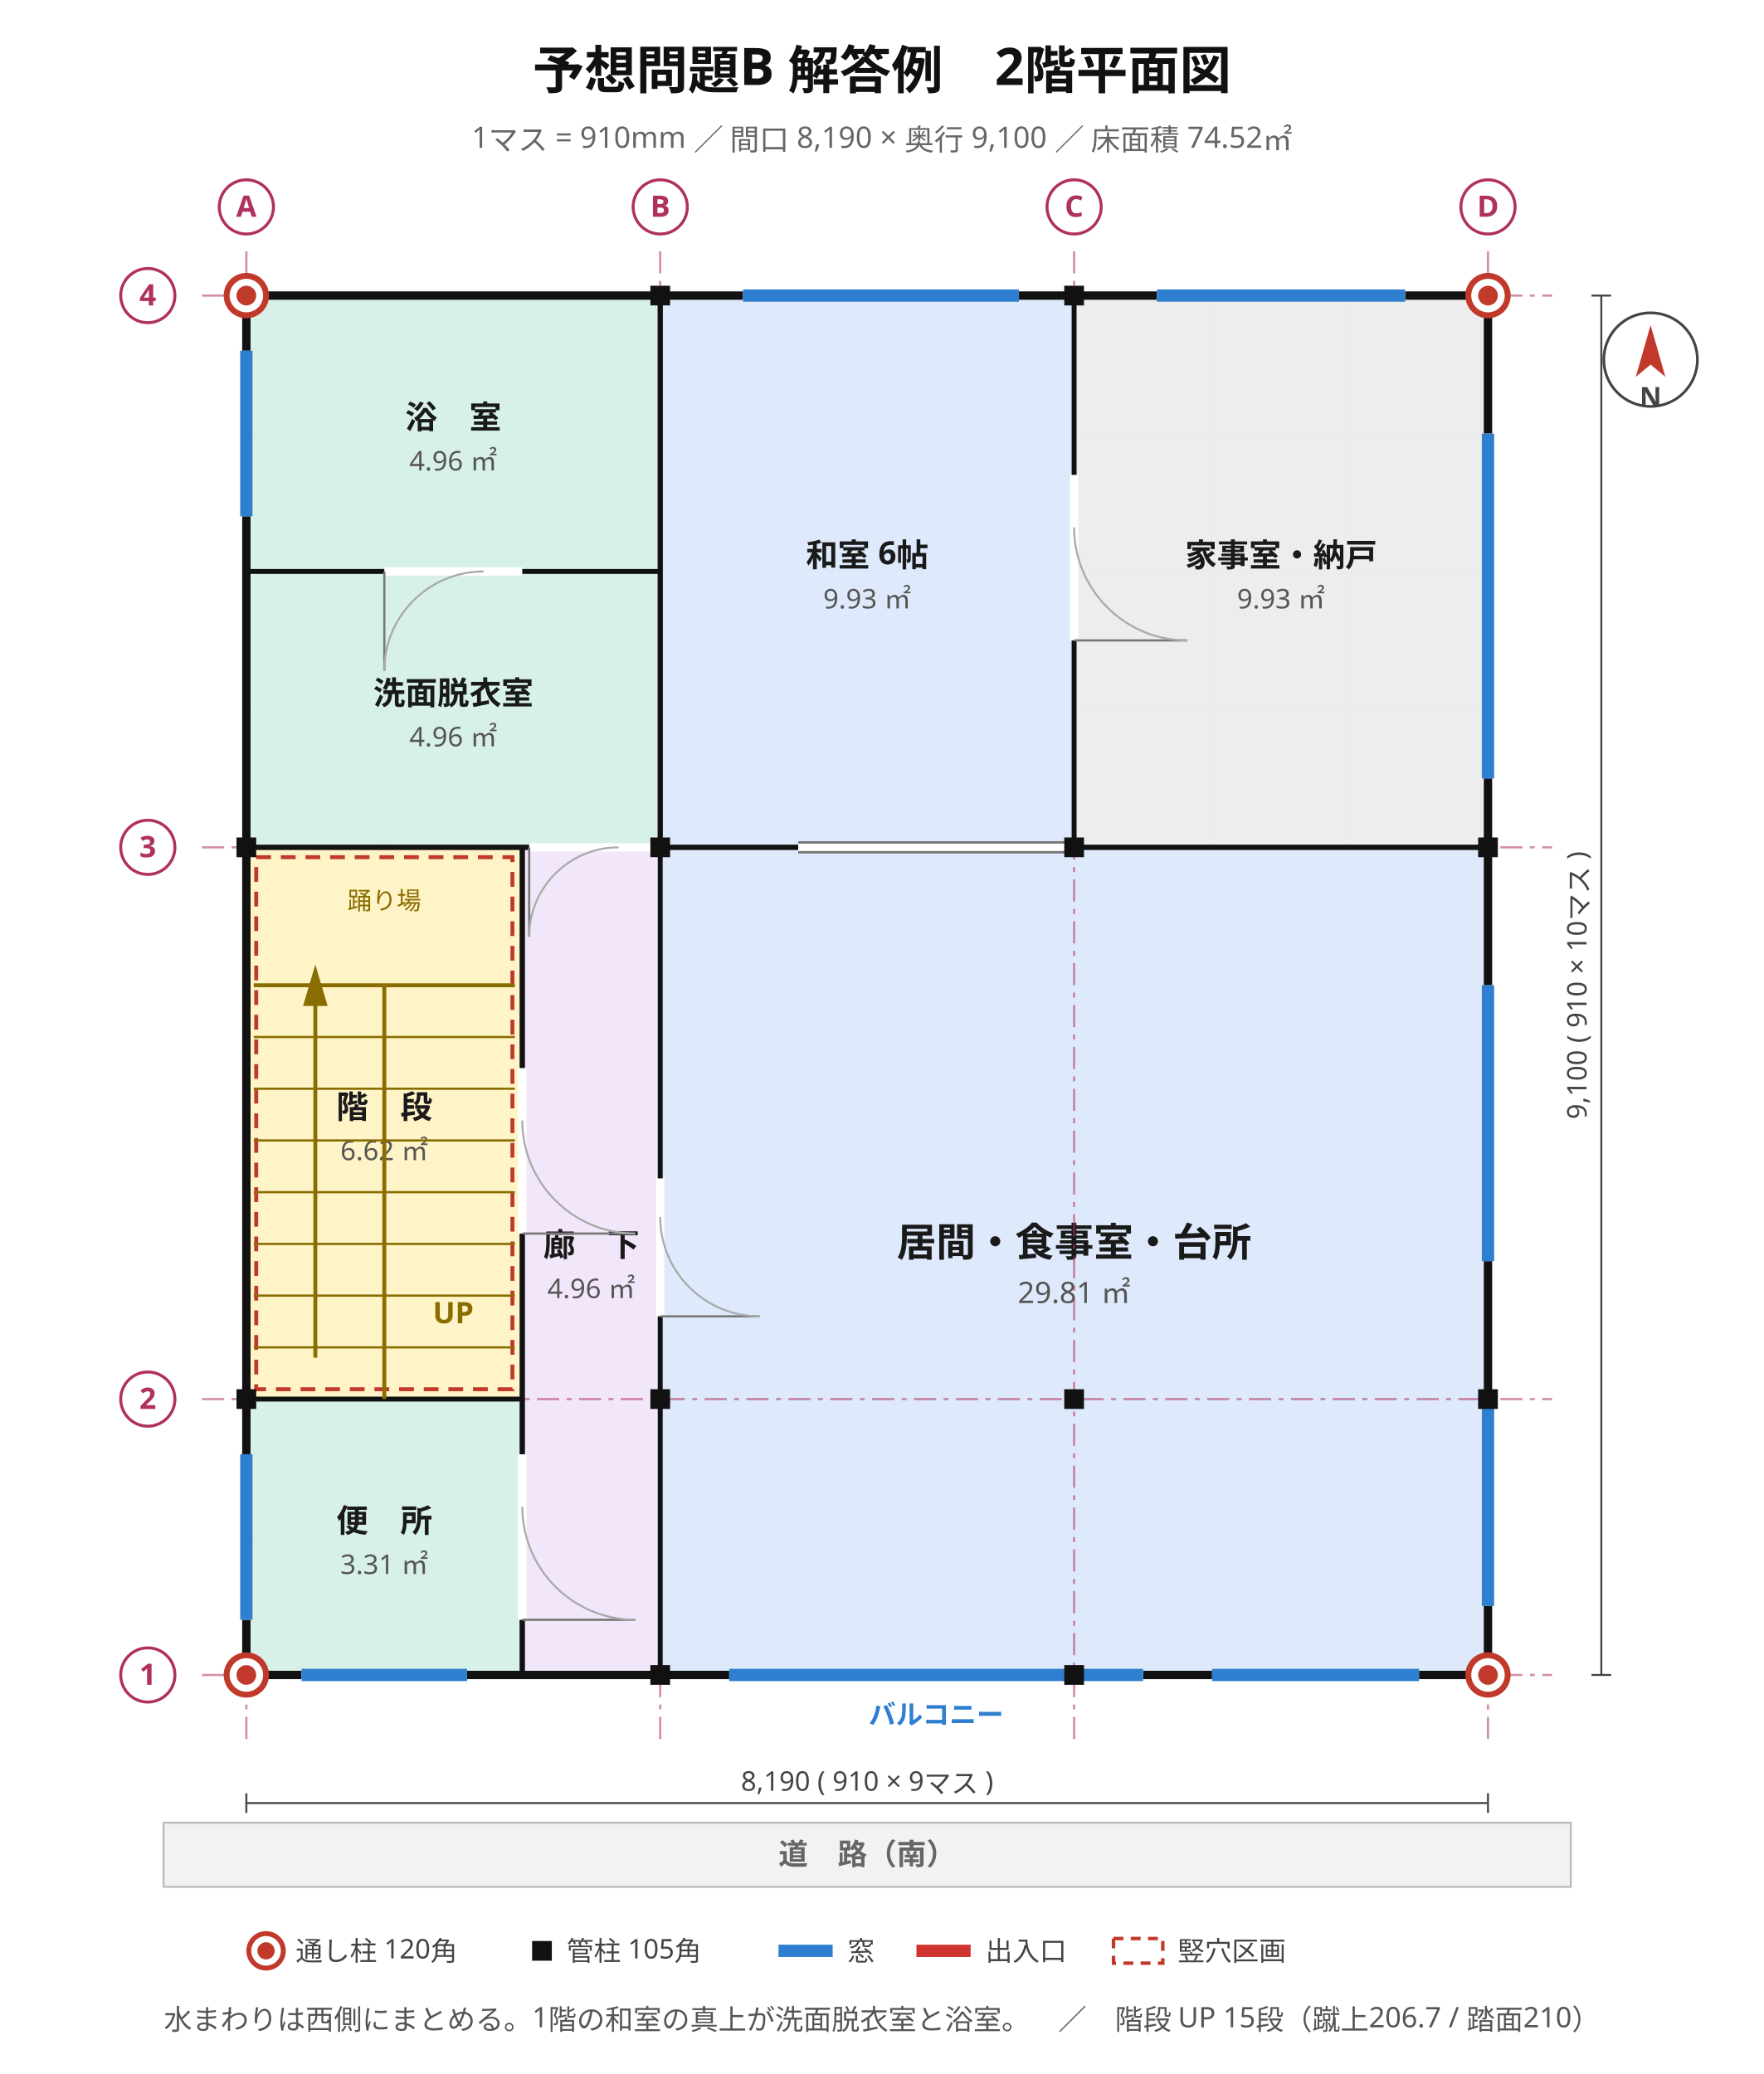
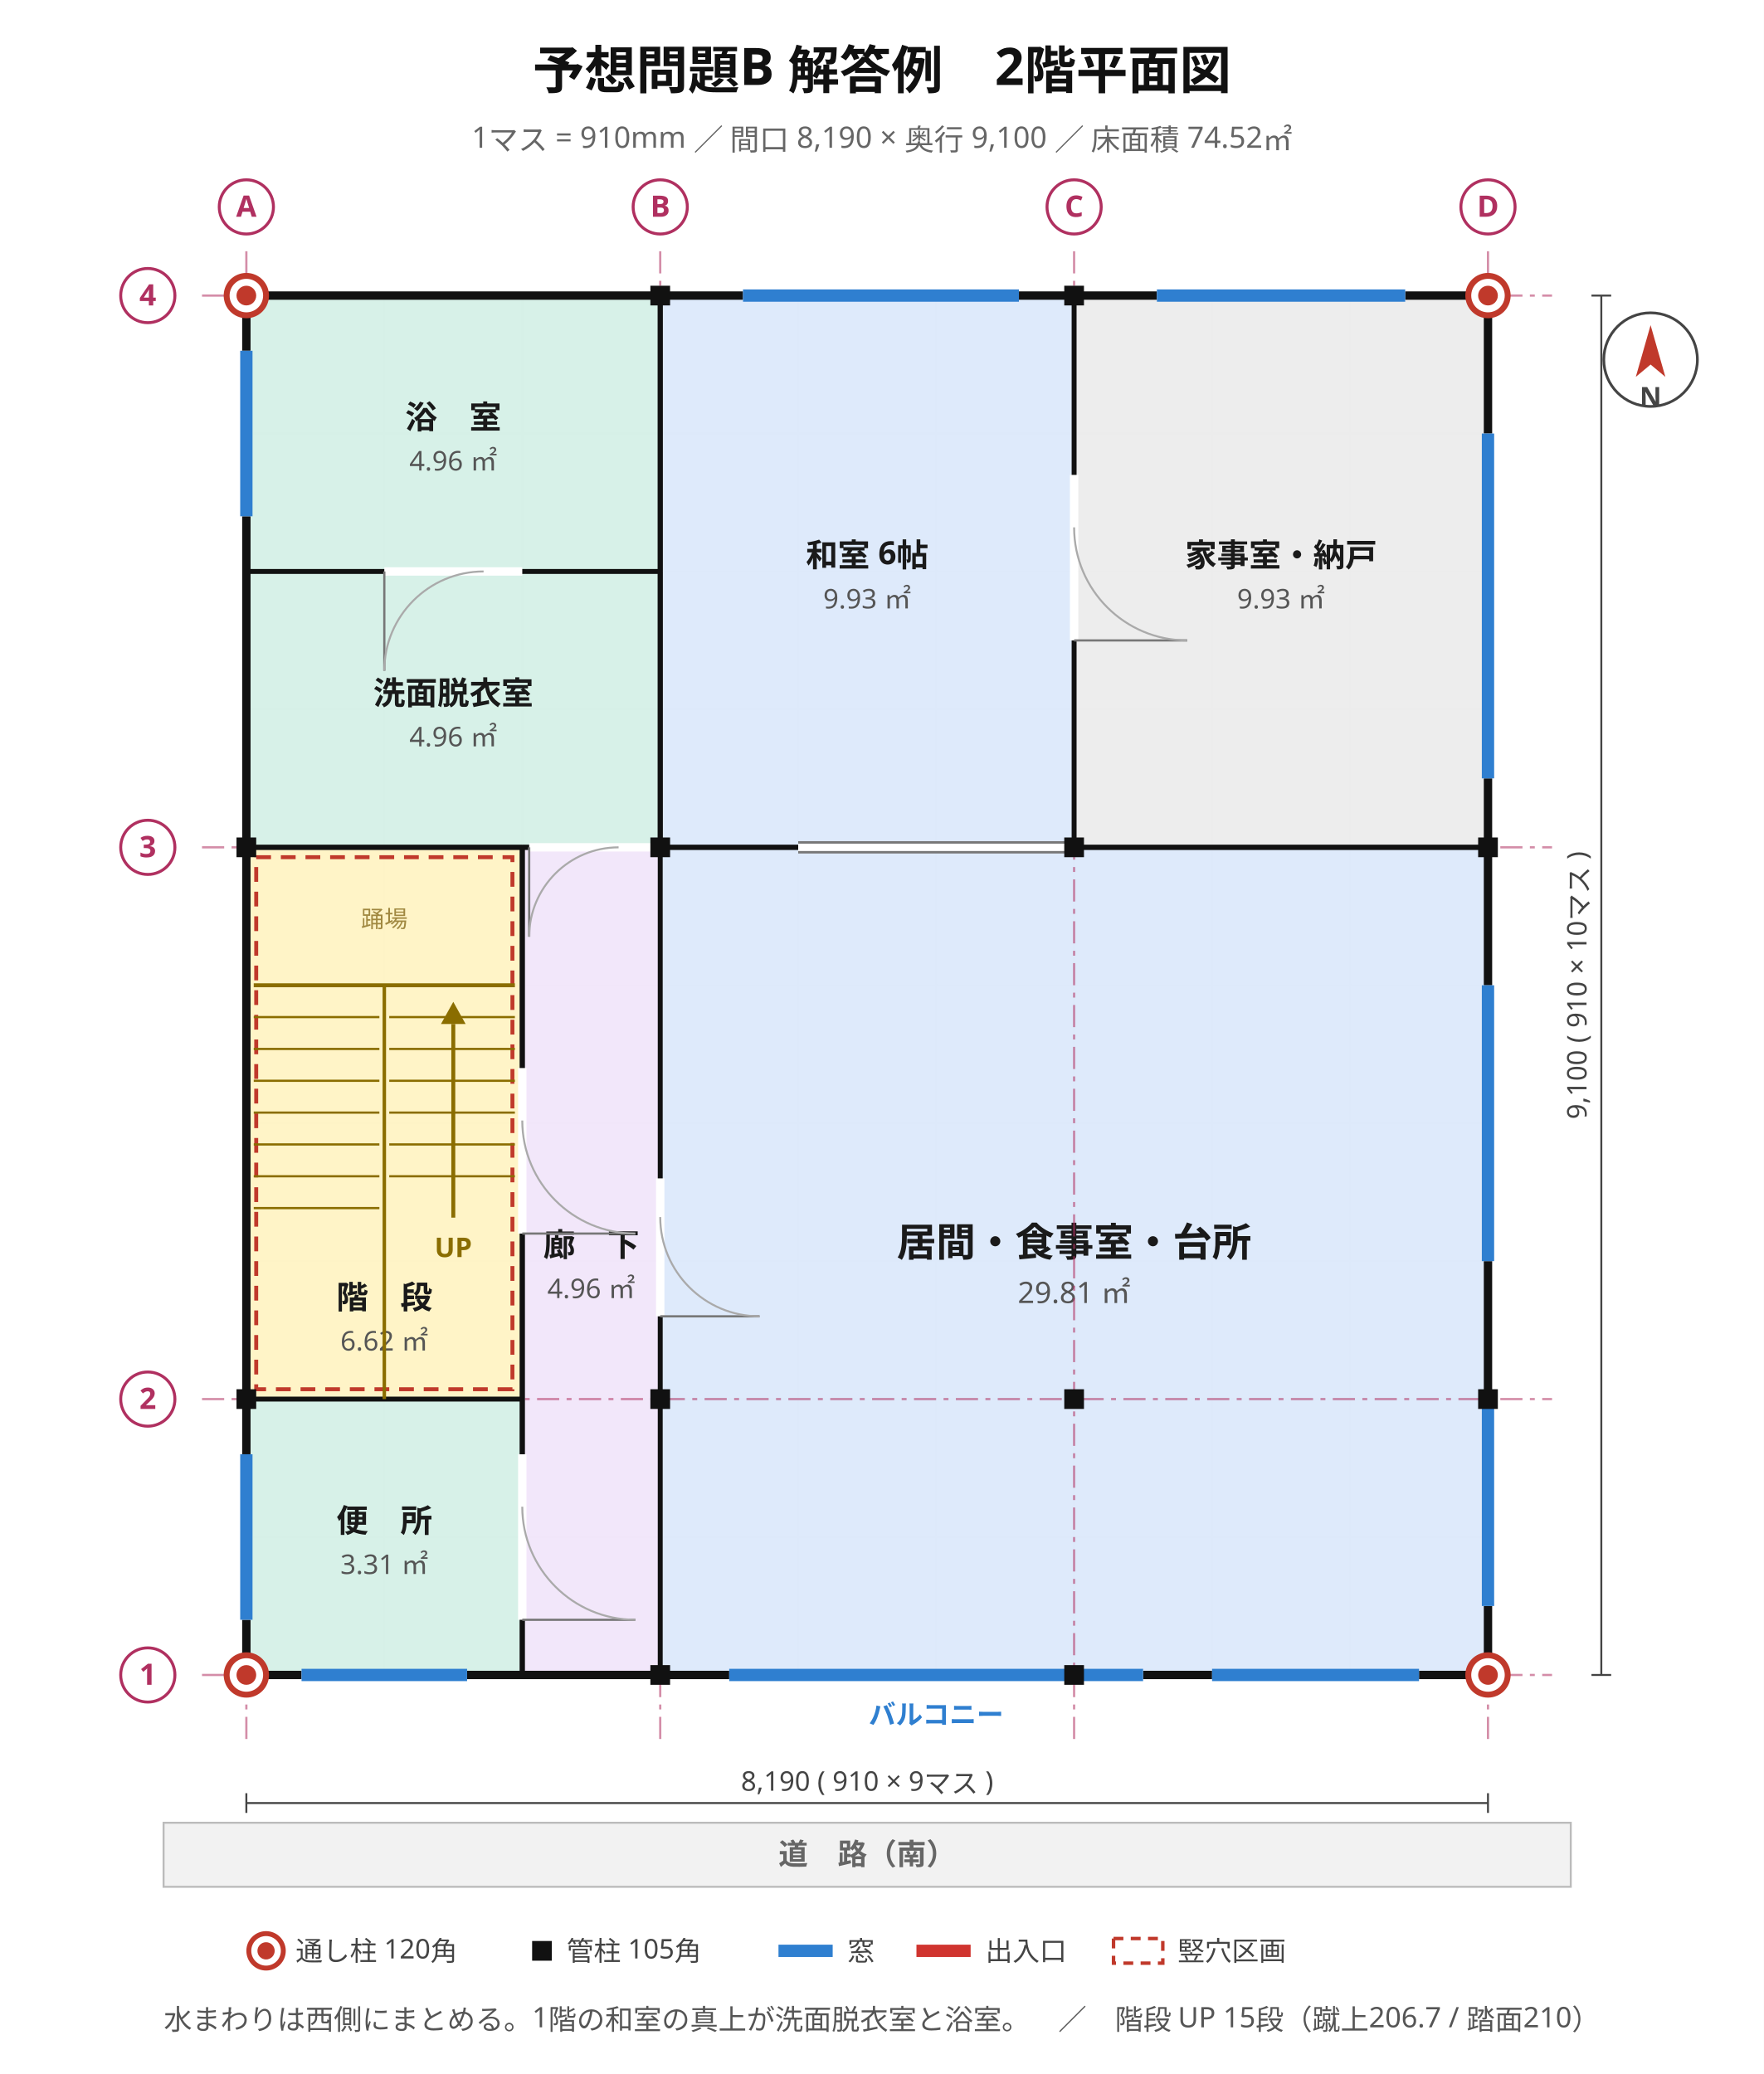
<svg xmlns="http://www.w3.org/2000/svg" viewBox="0 0 716 842" width="716" height="842" font-family="'Hiragino Sans','Hiragino Kaku Gothic ProN','Noto Sans JP','Yu Gothic',Meiryo,'IPAGothic',sans-serif">
  <rect width="716" height="842" fill="#ffffff" />
  <text x="358" y="36" font-size="21" text-anchor="middle" fill="#111" font-weight="700" font-family="'Hiragino Sans','Hiragino Kaku Gothic ProN','Noto Sans JP','Yu Gothic',Meiryo,'IPAGothic',sans-serif">予想問題B 解答例　2階平面図</text>
  <text x="358" y="60" font-size="12" text-anchor="middle" fill="#666" font-weight="400" font-family="'Hiragino Sans','Hiragino Kaku Gothic ProN','Noto Sans JP','Yu Gothic',Meiryo,'IPAGothic',sans-serif">1マス = 910mm ／ 間口 8,190 × 奥行 9,100 ／ 床面積 74.52㎡</text>
  <line x1="100" y1="120" x2="100" y2="680" stroke="#e8e8e8" stroke-width="0.7" />
  <line x1="156" y1="120" x2="156" y2="680" stroke="#e8e8e8" stroke-width="0.7" />
  <line x1="212" y1="120" x2="212" y2="680" stroke="#e8e8e8" stroke-width="0.7" />
  <line x1="268" y1="120" x2="268" y2="680" stroke="#e8e8e8" stroke-width="0.7" />
  <line x1="324" y1="120" x2="324" y2="680" stroke="#e8e8e8" stroke-width="0.7" />
  <line x1="380" y1="120" x2="380" y2="680" stroke="#e8e8e8" stroke-width="0.7" />
  <line x1="436" y1="120" x2="436" y2="680" stroke="#e8e8e8" stroke-width="0.7" />
  <line x1="492" y1="120" x2="492" y2="680" stroke="#e8e8e8" stroke-width="0.7" />
  <line x1="548" y1="120" x2="548" y2="680" stroke="#e8e8e8" stroke-width="0.7" />
  <line x1="604" y1="120" x2="604" y2="680" stroke="#e8e8e8" stroke-width="0.7" />
  <line x1="100" y1="680" x2="604" y2="680" stroke="#e8e8e8" stroke-width="0.7" />
  <line x1="100" y1="624" x2="604" y2="624" stroke="#e8e8e8" stroke-width="0.7" />
  <line x1="100" y1="568" x2="604" y2="568" stroke="#e8e8e8" stroke-width="0.7" />
  <line x1="100" y1="512" x2="604" y2="512" stroke="#e8e8e8" stroke-width="0.7" />
  <line x1="100" y1="456" x2="604" y2="456" stroke="#e8e8e8" stroke-width="0.7" />
  <line x1="100" y1="400" x2="604" y2="400" stroke="#e8e8e8" stroke-width="0.7" />
  <line x1="100" y1="344" x2="604" y2="344" stroke="#e8e8e8" stroke-width="0.7" />
  <line x1="100" y1="288" x2="604" y2="288" stroke="#e8e8e8" stroke-width="0.7" />
  <line x1="100" y1="232" x2="604" y2="232" stroke="#e8e8e8" stroke-width="0.7" />
  <line x1="100" y1="176" x2="604" y2="176" stroke="#e8e8e8" stroke-width="0.7" />
  <line x1="100" y1="120" x2="604" y2="120" stroke="#e8e8e8" stroke-width="0.7" />
  <rect x="100" y="568" width="112" height="112" fill="#d5f0e7" stroke="#2f9077" stroke-width="1.2" opacity="0.95" />
  <text x="156" y="622" font-size="13" text-anchor="middle" fill="#1a1a1a" font-weight="700" font-family="'Hiragino Sans','Hiragino Kaku Gothic ProN','Noto Sans JP','Yu Gothic',Meiryo,'IPAGothic',sans-serif">便　所</text>
  <text x="156" y="639" font-size="11" text-anchor="middle" fill="#555" font-weight="400" font-family="'Hiragino Sans','Hiragino Kaku Gothic ProN','Noto Sans JP','Yu Gothic',Meiryo,'IPAGothic',sans-serif">3.31 ㎡</text>
  <rect x="100" y="344" width="112" height="224" fill="#fff3c4" stroke="#bb9508" stroke-width="1.2" opacity="0.95" />
-   <text x="156" y="454" font-size="13" text-anchor="middle" fill="#1a1a1a" font-weight="700" font-family="'Hiragino Sans','Hiragino Kaku Gothic ProN','Noto Sans JP','Yu Gothic',Meiryo,'IPAGothic',sans-serif">階　段</text>
-   <text x="156" y="471" font-size="11" text-anchor="middle" fill="#555" font-weight="400" font-family="'Hiragino Sans','Hiragino Kaku Gothic ProN','Noto Sans JP','Yu Gothic',Meiryo,'IPAGothic',sans-serif">6.62 ㎡</text>
+   <text x="156" y="531.28" font-size="13" text-anchor="middle" fill="#1a1a1a" font-weight="700" font-family="'Hiragino Sans','Hiragino Kaku Gothic ProN','Noto Sans JP','Yu Gothic',Meiryo,'IPAGothic',sans-serif">階　段</text>
+   <text x="156" y="548.28" font-size="11" text-anchor="middle" fill="#555" font-weight="400" font-family="'Hiragino Sans','Hiragino Kaku Gothic ProN','Noto Sans JP','Yu Gothic',Meiryo,'IPAGothic',sans-serif">6.62 ㎡</text>
  <rect x="212" y="344" width="56" height="336" fill="#f1e6fa" stroke="#8b62b5" stroke-width="1.2" opacity="0.95" />
  <text x="240" y="510" font-size="13" text-anchor="middle" fill="#1a1a1a" font-weight="700" font-family="'Hiragino Sans','Hiragino Kaku Gothic ProN','Noto Sans JP','Yu Gothic',Meiryo,'IPAGothic',sans-serif">廊　下</text>
  <text x="240" y="527" font-size="11" text-anchor="middle" fill="#555" font-weight="400" font-family="'Hiragino Sans','Hiragino Kaku Gothic ProN','Noto Sans JP','Yu Gothic',Meiryo,'IPAGothic',sans-serif">4.96 ㎡</text>
  <rect x="100" y="232" width="168" height="112" fill="#d5f0e7" stroke="#2f9077" stroke-width="1.2" opacity="0.95" />
  <text x="184" y="286" font-size="13" text-anchor="middle" fill="#1a1a1a" font-weight="700" font-family="'Hiragino Sans','Hiragino Kaku Gothic ProN','Noto Sans JP','Yu Gothic',Meiryo,'IPAGothic',sans-serif">洗面脱衣室</text>
  <text x="184" y="303" font-size="11" text-anchor="middle" fill="#555" font-weight="400" font-family="'Hiragino Sans','Hiragino Kaku Gothic ProN','Noto Sans JP','Yu Gothic',Meiryo,'IPAGothic',sans-serif">4.96 ㎡</text>
  <rect x="100" y="120" width="168" height="112" fill="#d5f0e7" stroke="#2f9077" stroke-width="1.2" opacity="0.95" />
  <text x="184" y="174" font-size="13" text-anchor="middle" fill="#1a1a1a" font-weight="700" font-family="'Hiragino Sans','Hiragino Kaku Gothic ProN','Noto Sans JP','Yu Gothic',Meiryo,'IPAGothic',sans-serif">浴　室</text>
  <text x="184" y="191" font-size="11" text-anchor="middle" fill="#555" font-weight="400" font-family="'Hiragino Sans','Hiragino Kaku Gothic ProN','Noto Sans JP','Yu Gothic',Meiryo,'IPAGothic',sans-serif">4.96 ㎡</text>
  <rect x="268" y="344" width="336" height="336" fill="#dce9fb" stroke="#4a76b8" stroke-width="1.2" opacity="0.95" />
  <text x="436" y="510" font-size="16" text-anchor="middle" fill="#1a1a1a" font-weight="700" font-family="'Hiragino Sans','Hiragino Kaku Gothic ProN','Noto Sans JP','Yu Gothic',Meiryo,'IPAGothic',sans-serif">居間・食事室・台所</text>
  <text x="436" y="529" font-size="12" text-anchor="middle" fill="#555" font-weight="400" font-family="'Hiragino Sans','Hiragino Kaku Gothic ProN','Noto Sans JP','Yu Gothic',Meiryo,'IPAGothic',sans-serif">29.81 ㎡</text>
  <rect x="268" y="120" width="168" height="224" fill="#dce9fb" stroke="#4a76b8" stroke-width="1.2" opacity="0.95" />
  <text x="352" y="230" font-size="13" text-anchor="middle" fill="#1a1a1a" font-weight="700" font-family="'Hiragino Sans','Hiragino Kaku Gothic ProN','Noto Sans JP','Yu Gothic',Meiryo,'IPAGothic',sans-serif">和室 6帖</text>
  <text x="352" y="247" font-size="11" text-anchor="middle" fill="#555" font-weight="400" font-family="'Hiragino Sans','Hiragino Kaku Gothic ProN','Noto Sans JP','Yu Gothic',Meiryo,'IPAGothic',sans-serif">9.93 ㎡</text>
  <rect x="436" y="120" width="168" height="224" fill="#ececec" stroke="#8a8a8a" stroke-width="1.2" opacity="0.95" />
  <text x="520" y="230" font-size="13" text-anchor="middle" fill="#1a1a1a" font-weight="700" font-family="'Hiragino Sans','Hiragino Kaku Gothic ProN','Noto Sans JP','Yu Gothic',Meiryo,'IPAGothic',sans-serif">家事室・納戸</text>
  <text x="520" y="247" font-size="11" text-anchor="middle" fill="#555" font-weight="400" font-family="'Hiragino Sans','Hiragino Kaku Gothic ProN','Noto Sans JP','Yu Gothic',Meiryo,'IPAGothic',sans-serif">9.93 ㎡</text>
  <line x1="100" y1="102" x2="100" y2="706" stroke="#b03060" stroke-width="0.9" stroke-dasharray="9 3 2 3" opacity="0.55" />
  <line x1="268" y1="102" x2="268" y2="706" stroke="#b03060" stroke-width="0.9" stroke-dasharray="9 3 2 3" opacity="0.55" />
  <line x1="436" y1="102" x2="436" y2="706" stroke="#b03060" stroke-width="0.9" stroke-dasharray="9 3 2 3" opacity="0.55" />
  <line x1="604" y1="102" x2="604" y2="706" stroke="#b03060" stroke-width="0.9" stroke-dasharray="9 3 2 3" opacity="0.55" />
  <line x1="82" y1="680" x2="630" y2="680" stroke="#b03060" stroke-width="0.9" stroke-dasharray="9 3 2 3" opacity="0.55" />
  <line x1="82" y1="568" x2="630" y2="568" stroke="#b03060" stroke-width="0.9" stroke-dasharray="9 3 2 3" opacity="0.55" />
  <line x1="82" y1="344" x2="630" y2="344" stroke="#b03060" stroke-width="0.9" stroke-dasharray="9 3 2 3" opacity="0.55" />
  <line x1="82" y1="120" x2="630" y2="120" stroke="#b03060" stroke-width="0.9" stroke-dasharray="9 3 2 3" opacity="0.55" />
  <rect x="100" y="120" width="504" height="560" stroke="#111" stroke-width="3.4" fill="none" />
  <line x1="296" y1="680" x2="464" y2="680" stroke="#ffffff" stroke-width="4.2" />
  <line x1="296" y1="680" x2="464" y2="680" stroke="#2f7fd0" stroke-width="5.0" />
  <text x="380" y="700" font-size="11" text-anchor="middle" fill="#2f7fd0" font-weight="700" font-family="'Hiragino Sans','Hiragino Kaku Gothic ProN','Noto Sans JP','Yu Gothic',Meiryo,'IPAGothic',sans-serif">バルコニー</text>
  <line x1="492" y1="680" x2="576" y2="680" stroke="#ffffff" stroke-width="4.2" />
  <line x1="492" y1="680" x2="576" y2="680" stroke="#2f7fd0" stroke-width="5.0" />
  <line x1="122.4" y1="680" x2="189.6" y2="680" stroke="#ffffff" stroke-width="4.2" />
  <line x1="122.4" y1="680" x2="189.6" y2="680" stroke="#2f7fd0" stroke-width="5.0" />
  <line x1="301.6" y1="120" x2="413.6" y2="120" stroke="#ffffff" stroke-width="4.2" />
  <line x1="301.6" y1="120" x2="413.6" y2="120" stroke="#2f7fd0" stroke-width="5.0" />
  <line x1="469.6" y1="120" x2="570.4" y2="120" stroke="#ffffff" stroke-width="4.2" />
  <line x1="469.6" y1="120" x2="570.4" y2="120" stroke="#2f7fd0" stroke-width="5.0" />
  <line x1="100" y1="657.6" x2="100" y2="590.4" stroke="#ffffff" stroke-width="4.2" />
  <line x1="100" y1="657.6" x2="100" y2="590.4" stroke="#2f7fd0" stroke-width="5.0" />
  <line x1="100" y1="209.6" x2="100" y2="142.4" stroke="#ffffff" stroke-width="4.2" />
  <line x1="100" y1="209.6" x2="100" y2="142.4" stroke="#2f7fd0" stroke-width="5.0" />
  <line x1="604" y1="652" x2="604" y2="568" stroke="#ffffff" stroke-width="4.2" />
  <line x1="604" y1="652" x2="604" y2="568" stroke="#2f7fd0" stroke-width="5.0" />
  <line x1="604" y1="512" x2="604" y2="400" stroke="#ffffff" stroke-width="4.2" />
  <line x1="604" y1="512" x2="604" y2="400" stroke="#2f7fd0" stroke-width="5.0" />
  <line x1="604" y1="316" x2="604" y2="176" stroke="#ffffff" stroke-width="4.2" />
  <line x1="604" y1="316" x2="604" y2="176" stroke="#2f7fd0" stroke-width="5.0" />
+   <line x1="100" y1="232" x2="268" y2="232" stroke="#111" stroke-width="2.0" />
+   <line x1="436" y1="344" x2="604" y2="344" stroke="#111" stroke-width="2.0" />
  <line x1="100" y1="344" x2="212" y2="344" stroke="#111" stroke-width="2.0" />
+   <line x1="436" y1="344" x2="436" y2="120" stroke="#111" stroke-width="2.0" />
+   <line x1="268" y1="344" x2="268" y2="232" stroke="#111" stroke-width="2.0" />
+   <line x1="100" y1="568" x2="212" y2="568" stroke="#111" stroke-width="2.0" />
+   <line x1="268" y1="344" x2="436" y2="344" stroke="#111" stroke-width="2.0" />
+   <line x1="268" y1="344" x2="604" y2="344" stroke="#111" stroke-width="2.0" />
  <line x1="212" y1="680" x2="212" y2="344" stroke="#111" stroke-width="2.0" />
-   <line x1="100" y1="568" x2="212" y2="568" stroke="#111" stroke-width="2.0" />
  <line x1="212" y1="568" x2="212" y2="344" stroke="#111" stroke-width="2.0" />
-   <line x1="100" y1="232" x2="268" y2="232" stroke="#111" stroke-width="2.0" />
-   <line x1="268" y1="344" x2="604" y2="344" stroke="#111" stroke-width="2.0" />
+   <line x1="268" y1="344" x2="268" y2="120" stroke="#111" stroke-width="2.0" />
+   <line x1="268" y1="232" x2="268" y2="120" stroke="#111" stroke-width="2.0" />
+   <line x1="268" y1="680" x2="268" y2="344" stroke="#111" stroke-width="2.0" />
+   <line x1="212" y1="344" x2="268" y2="344" stroke="#111" stroke-width="2.0" />
  <line x1="212" y1="680" x2="212" y2="568" stroke="#111" stroke-width="2.0" />
-   <line x1="268" y1="344" x2="436" y2="344" stroke="#111" stroke-width="2.0" />
-   <line x1="268" y1="344" x2="268" y2="232" stroke="#111" stroke-width="2.0" />
-   <line x1="436" y1="344" x2="436" y2="120" stroke="#111" stroke-width="2.0" />
  <line x1="100" y1="344" x2="268" y2="344" stroke="#111" stroke-width="2.0" />
-   <line x1="212" y1="344" x2="268" y2="344" stroke="#111" stroke-width="2.0" />
-   <line x1="268" y1="344" x2="268" y2="120" stroke="#111" stroke-width="2.0" />
-   <line x1="268" y1="680" x2="268" y2="344" stroke="#111" stroke-width="2.0" />
-   <line x1="436" y1="344" x2="604" y2="344" stroke="#111" stroke-width="2.0" />
-   <line x1="268" y1="232" x2="268" y2="120" stroke="#111" stroke-width="2.0" />
  <line x1="212" y1="657.6" x2="212" y2="590.4" stroke="#ffffff" stroke-width="3.4" />
  <line x1="212" y1="657.6" x2="257.92" y2="657.6" stroke="#777" stroke-width="0.9" />
  <path d="M 257.9 657.6 A 45.9 45.9 0 0 1 212.0 611.7" stroke="#aaa" stroke-width="0.8" fill="none" />
  <line x1="212" y1="500.8" x2="212" y2="433.6" stroke="#ffffff" stroke-width="3.4" />
  <line x1="212" y1="500.8" x2="257.92" y2="500.8" stroke="#777" stroke-width="0.9" />
  <path d="M 257.9 500.8 A 45.9 45.9 0 0 1 212.0 454.9" stroke="#aaa" stroke-width="0.8" fill="none" />
  <line x1="214.8" y1="344" x2="265.2" y2="344" stroke="#ffffff" stroke-width="3.4" />
  <line x1="214.8" y1="344" x2="214.8" y2="380.29" stroke="#777" stroke-width="0.9" />
  <path d="M 214.8 380.3 A 36.3 36.3 0 0 1 251.1 344.0" stroke="#aaa" stroke-width="0.8" fill="none" />
  <line x1="156" y1="232" x2="212" y2="232" stroke="#ffffff" stroke-width="3.4" />
  <line x1="156" y1="232" x2="156" y2="272.32" stroke="#777" stroke-width="0.9" />
  <path d="M 156.0 272.3 A 40.3 40.3 0 0 1 196.3 232.0" stroke="#aaa" stroke-width="0.8" fill="none" />
  <line x1="268" y1="534.4" x2="268" y2="478.4" stroke="#ffffff" stroke-width="3.4" />
  <line x1="268" y1="534.4" x2="308.32" y2="534.4" stroke="#777" stroke-width="0.9" />
  <path d="M 308.3 534.4 A 40.3 40.3 0 0 1 268.0 494.1" stroke="#aaa" stroke-width="0.8" fill="none" />
  <line x1="324" y1="344" x2="436" y2="344" stroke="#ffffff" stroke-width="3.4" />
  <line x1="324" y1="342" x2="436" y2="342" stroke="#777" stroke-width="1.0" />
  <line x1="324" y1="346" x2="436" y2="346" stroke="#777" stroke-width="1.0" />
  <line x1="436" y1="260" x2="436" y2="192.8" stroke="#ffffff" stroke-width="3.4" />
  <line x1="436" y1="260" x2="481.92" y2="260" stroke="#777" stroke-width="0.9" />
  <path d="M 481.9 260.0 A 45.9 45.9 0 0 1 436.0 214.1" stroke="#aaa" stroke-width="0.8" fill="none" />
  <rect x="104" y="348" width="104" height="216" fill="none" stroke="#c0392b" stroke-width="1.6" stroke-dasharray="6 4" />
-   <line x1="156" y1="568" x2="156" y2="400" stroke="#8a6d00" stroke-width="1.6" />
-   <line x1="103" y1="547" x2="156" y2="547" stroke="#8a6d00" stroke-width="0.9" />
-   <line x1="156" y1="547" x2="209" y2="547" stroke="#8a6d00" stroke-width="0.9" />
-   <line x1="103" y1="526" x2="156" y2="526" stroke="#8a6d00" stroke-width="0.9" />
-   <line x1="156" y1="526" x2="209" y2="526" stroke="#8a6d00" stroke-width="0.9" />
-   <line x1="103" y1="505" x2="156" y2="505" stroke="#8a6d00" stroke-width="0.9" />
-   <line x1="156" y1="505" x2="209" y2="505" stroke="#8a6d00" stroke-width="0.9" />
-   <line x1="103" y1="484" x2="156" y2="484" stroke="#8a6d00" stroke-width="0.9" />
-   <line x1="156" y1="484" x2="209" y2="484" stroke="#8a6d00" stroke-width="0.9" />
-   <line x1="103" y1="463" x2="156" y2="463" stroke="#8a6d00" stroke-width="0.9" />
-   <line x1="156" y1="463" x2="209" y2="463" stroke="#8a6d00" stroke-width="0.9" />
-   <line x1="103" y1="442" x2="156" y2="442" stroke="#8a6d00" stroke-width="0.9" />
-   <line x1="156" y1="442" x2="209" y2="442" stroke="#8a6d00" stroke-width="0.9" />
-   <line x1="103" y1="421" x2="156" y2="421" stroke="#8a6d00" stroke-width="0.9" />
-   <line x1="156" y1="421" x2="209" y2="421" stroke="#8a6d00" stroke-width="0.9" />
  <line x1="103" y1="400" x2="209" y2="400" stroke="#8a6d00" stroke-width="1.6" />
-   <text x="156" y="369.2" font-size="10" text-anchor="middle" fill="#8a6d00" font-weight="400" font-family="'Hiragino Sans','Hiragino Kaku Gothic ProN','Noto Sans JP','Yu Gothic',Meiryo,'IPAGothic',sans-serif">踊り場</text>
-   <line x1="128" y1="551.2" x2="128" y2="405.6" stroke="#8a6d00" stroke-width="1.6" />
-   <polygon points="128,391.6 123,408.4 133,408.4" fill="#8a6d00" />
-   <text x="184" y="537.2" font-size="12" text-anchor="middle" fill="#8a6d00" font-weight="700" font-family="'Hiragino Sans','Hiragino Kaku Gothic ProN','Noto Sans JP','Yu Gothic',Meiryo,'IPAGothic',sans-serif">UP</text>
+   <line x1="156" y1="568" x2="156" y2="400" stroke="#8a6d00" stroke-width="1.4" />
+   <line x1="158" y1="412.92" x2="209" y2="412.92" stroke="#8a6d00" stroke-width="0.9" />
+   <line x1="158" y1="425.85" x2="209" y2="425.85" stroke="#8a6d00" stroke-width="0.9" />
+   <line x1="158" y1="438.77" x2="209" y2="438.77" stroke="#8a6d00" stroke-width="0.9" />
+   <line x1="158" y1="451.69" x2="209" y2="451.69" stroke="#8a6d00" stroke-width="0.9" />
+   <line x1="158" y1="464.62" x2="209" y2="464.62" stroke="#8a6d00" stroke-width="0.9" />
+   <line x1="158" y1="477.54" x2="209" y2="477.54" stroke="#8a6d00" stroke-width="0.9" />
+   <line x1="103" y1="412.92" x2="154" y2="412.92" stroke="#8a6d00" stroke-width="0.9" />
+   <line x1="103" y1="425.85" x2="154" y2="425.85" stroke="#8a6d00" stroke-width="0.9" />
+   <line x1="103" y1="438.77" x2="154" y2="438.77" stroke="#8a6d00" stroke-width="0.9" />
+   <line x1="103" y1="451.69" x2="154" y2="451.69" stroke="#8a6d00" stroke-width="0.9" />
+   <line x1="103" y1="464.62" x2="154" y2="464.62" stroke="#8a6d00" stroke-width="0.9" />
+   <line x1="103" y1="477.54" x2="154" y2="477.54" stroke="#8a6d00" stroke-width="0.9" />
+   <line x1="103" y1="490.46" x2="154" y2="490.46" stroke="#8a6d00" stroke-width="0.9" />
+   <line x1="184" y1="494.34" x2="184" y2="415.72" stroke="#8a6d00" stroke-width="1.6" />
+   <polygon points="184,406.72 179,415.72 189,415.72" fill="#8a6d00" />
+   <text x="184" y="510.34" font-size="11" text-anchor="middle" fill="#8a6d00" font-weight="700" font-family="'Hiragino Sans','Hiragino Kaku Gothic ProN','Noto Sans JP','Yu Gothic',Meiryo,'IPAGothic',sans-serif">UP</text>
+   <text x="156" y="376.48" font-size="9.5" text-anchor="middle" fill="#a08840" font-weight="400" font-family="'Hiragino Sans','Hiragino Kaku Gothic ProN','Noto Sans JP','Yu Gothic',Meiryo,'IPAGothic',sans-serif">踊場</text>
  <rect x="264" y="676" width="8" height="8" fill="#111" />
  <rect x="432" y="676" width="8" height="8" fill="#111" />
  <rect x="96" y="564" width="8" height="8" fill="#111" />
  <rect x="600" y="564" width="8" height="8" fill="#111" />
  <rect x="96" y="340" width="8" height="8" fill="#111" />
  <rect x="600" y="340" width="8" height="8" fill="#111" />
  <rect x="264" y="116" width="8" height="8" fill="#111" />
  <rect x="432" y="116" width="8" height="8" fill="#111" />
  <rect x="264" y="564" width="8" height="8" fill="#111" />
  <rect x="432" y="564" width="8" height="8" fill="#111" />
  <rect x="264" y="340" width="8" height="8" fill="#111" />
  <rect x="432" y="340" width="8" height="8" fill="#111" />
  <circle cx="100" cy="680" r="8" fill="#ffffff" stroke="#c0392b" stroke-width="2.4" />
  <circle cx="100" cy="680" r="4" fill="#c0392b" />
  <circle cx="604" cy="680" r="8" fill="#ffffff" stroke="#c0392b" stroke-width="2.4" />
  <circle cx="604" cy="680" r="4" fill="#c0392b" />
  <circle cx="100" cy="120" r="8" fill="#ffffff" stroke="#c0392b" stroke-width="2.4" />
  <circle cx="100" cy="120" r="4" fill="#c0392b" />
  <circle cx="604" cy="120" r="8" fill="#ffffff" stroke="#c0392b" stroke-width="2.4" />
  <circle cx="604" cy="120" r="4" fill="#c0392b" />
  <circle cx="100" cy="84" r="11" fill="#ffffff" stroke="#b03060" stroke-width="1.2" />
  <text x="100" y="88" font-size="12" text-anchor="middle" fill="#b03060" font-weight="700" font-family="'Hiragino Sans','Hiragino Kaku Gothic ProN','Noto Sans JP','Yu Gothic',Meiryo,'IPAGothic',sans-serif">A</text>
  <circle cx="268" cy="84" r="11" fill="#ffffff" stroke="#b03060" stroke-width="1.2" />
  <text x="268" y="88" font-size="12" text-anchor="middle" fill="#b03060" font-weight="700" font-family="'Hiragino Sans','Hiragino Kaku Gothic ProN','Noto Sans JP','Yu Gothic',Meiryo,'IPAGothic',sans-serif">B</text>
  <circle cx="436" cy="84" r="11" fill="#ffffff" stroke="#b03060" stroke-width="1.2" />
  <text x="436" y="88" font-size="12" text-anchor="middle" fill="#b03060" font-weight="700" font-family="'Hiragino Sans','Hiragino Kaku Gothic ProN','Noto Sans JP','Yu Gothic',Meiryo,'IPAGothic',sans-serif">C</text>
  <circle cx="604" cy="84" r="11" fill="#ffffff" stroke="#b03060" stroke-width="1.2" />
  <text x="604" y="88" font-size="12" text-anchor="middle" fill="#b03060" font-weight="700" font-family="'Hiragino Sans','Hiragino Kaku Gothic ProN','Noto Sans JP','Yu Gothic',Meiryo,'IPAGothic',sans-serif">D</text>
  <circle cx="60" cy="680" r="11" fill="#ffffff" stroke="#b03060" stroke-width="1.2" />
  <text x="60" y="684" font-size="12" text-anchor="middle" fill="#b03060" font-weight="700" font-family="'Hiragino Sans','Hiragino Kaku Gothic ProN','Noto Sans JP','Yu Gothic',Meiryo,'IPAGothic',sans-serif">1</text>
  <circle cx="60" cy="568" r="11" fill="#ffffff" stroke="#b03060" stroke-width="1.2" />
  <text x="60" y="572" font-size="12" text-anchor="middle" fill="#b03060" font-weight="700" font-family="'Hiragino Sans','Hiragino Kaku Gothic ProN','Noto Sans JP','Yu Gothic',Meiryo,'IPAGothic',sans-serif">2</text>
  <circle cx="60" cy="344" r="11" fill="#ffffff" stroke="#b03060" stroke-width="1.2" />
  <text x="60" y="348" font-size="12" text-anchor="middle" fill="#b03060" font-weight="700" font-family="'Hiragino Sans','Hiragino Kaku Gothic ProN','Noto Sans JP','Yu Gothic',Meiryo,'IPAGothic',sans-serif">3</text>
  <circle cx="60" cy="120" r="11" fill="#ffffff" stroke="#b03060" stroke-width="1.2" />
  <text x="60" y="124" font-size="12" text-anchor="middle" fill="#b03060" font-weight="700" font-family="'Hiragino Sans','Hiragino Kaku Gothic ProN','Noto Sans JP','Yu Gothic',Meiryo,'IPAGothic',sans-serif">4</text>
  <line x1="100" y1="732" x2="604" y2="732" stroke="#444" stroke-width="0.8" />
  <line x1="100" y1="728" x2="100" y2="736" stroke="#444" stroke-width="0.8" />
  <line x1="604" y1="728" x2="604" y2="736" stroke="#444" stroke-width="0.8" />
  <text x="352" y="727" font-size="11" text-anchor="middle" fill="#444" font-weight="400" font-family="'Hiragino Sans','Hiragino Kaku Gothic ProN','Noto Sans JP','Yu Gothic',Meiryo,'IPAGothic',sans-serif">8,190  ( 910 × 9マス )</text>
  <line x1="650" y1="680" x2="650" y2="120" stroke="#444" stroke-width="0.8" />
  <line x1="646" y1="680" x2="654" y2="680" stroke="#444" stroke-width="0.8" />
  <line x1="646" y1="120" x2="654" y2="120" stroke="#444" stroke-width="0.8" />
  <g transform="translate(644,400) rotate(-90)">
    <text x="0" y="0" font-size="11" text-anchor="middle" fill="#444" font-weight="400" font-family="'Hiragino Sans','Hiragino Kaku Gothic ProN','Noto Sans JP','Yu Gothic',Meiryo,'IPAGothic',sans-serif">9,100  ( 910 × 10マス )</text>
  </g>
  <circle cx="670" cy="146" r="19" fill="#ffffff" stroke="#444" stroke-width="1.1" />
  <polygon points="670,132 664,153 670,148 676,153" fill="#c0392b" />
  <text x="670" y="165" font-size="11" text-anchor="middle" fill="#444" font-weight="700" font-family="'Hiragino Sans','Hiragino Kaku Gothic ProN','Noto Sans JP','Yu Gothic',Meiryo,'IPAGothic',sans-serif">N</text>
  <rect x="66.4" y="740" width="571.2" height="26" fill="#f2f2f2" stroke="#bbb" stroke-width="0.8" />
  <text x="352" y="757" font-size="12" text-anchor="middle" fill="#666" font-weight="700" font-family="'Hiragino Sans','Hiragino Kaku Gothic ProN','Noto Sans JP','Yu Gothic',Meiryo,'IPAGothic',sans-serif">道　路（南）</text>
  <circle cx="108" cy="792" r="7" fill="#ffffff" stroke="#c0392b" stroke-width="2.0" />
  <circle cx="108" cy="792" r="3.5" fill="#c0392b" />
  <text x="120" y="796" font-size="11" text-anchor="start" fill="#444" font-weight="400" font-family="'Hiragino Sans','Hiragino Kaku Gothic ProN','Noto Sans JP','Yu Gothic',Meiryo,'IPAGothic',sans-serif">通し柱 120角</text>
  <rect x="216" y="788" width="8" height="8" fill="#111" />
  <text x="230" y="796" font-size="11" text-anchor="start" fill="#444" font-weight="400" font-family="'Hiragino Sans','Hiragino Kaku Gothic ProN','Noto Sans JP','Yu Gothic',Meiryo,'IPAGothic',sans-serif">管柱 105角</text>
  <line x1="316" y1="792" x2="338" y2="792" stroke="#2f7fd0" stroke-width="5" />
  <text x="344" y="796" font-size="11" text-anchor="start" fill="#444" font-weight="400" font-family="'Hiragino Sans','Hiragino Kaku Gothic ProN','Noto Sans JP','Yu Gothic',Meiryo,'IPAGothic',sans-serif">窓</text>
  <line x1="372" y1="792" x2="394" y2="792" stroke="#d0342f" stroke-width="5" />
  <text x="400" y="796" font-size="11" text-anchor="start" fill="#444" font-weight="400" font-family="'Hiragino Sans','Hiragino Kaku Gothic ProN','Noto Sans JP','Yu Gothic',Meiryo,'IPAGothic',sans-serif">出入口</text>
  <rect x="452" y="787" width="20" height="10" fill="none" stroke="#c0392b" stroke-width="1.4" stroke-dasharray="4 3" />
  <text x="478" y="796" font-size="11" text-anchor="start" fill="#444" font-weight="400" font-family="'Hiragino Sans','Hiragino Kaku Gothic ProN','Noto Sans JP','Yu Gothic',Meiryo,'IPAGothic',sans-serif">竪穴区画</text>
  <text x="358" y="824" font-size="11.5" text-anchor="middle" fill="#555" font-weight="400" font-family="'Hiragino Sans','Hiragino Kaku Gothic ProN','Noto Sans JP','Yu Gothic',Meiryo,'IPAGothic',sans-serif">水まわりは西側にまとめる。1階の和室の真上が洗面脱衣室と浴室。　／　階段 UP 15段（蹴上206.7 / 踏面210）</text>
</svg>
